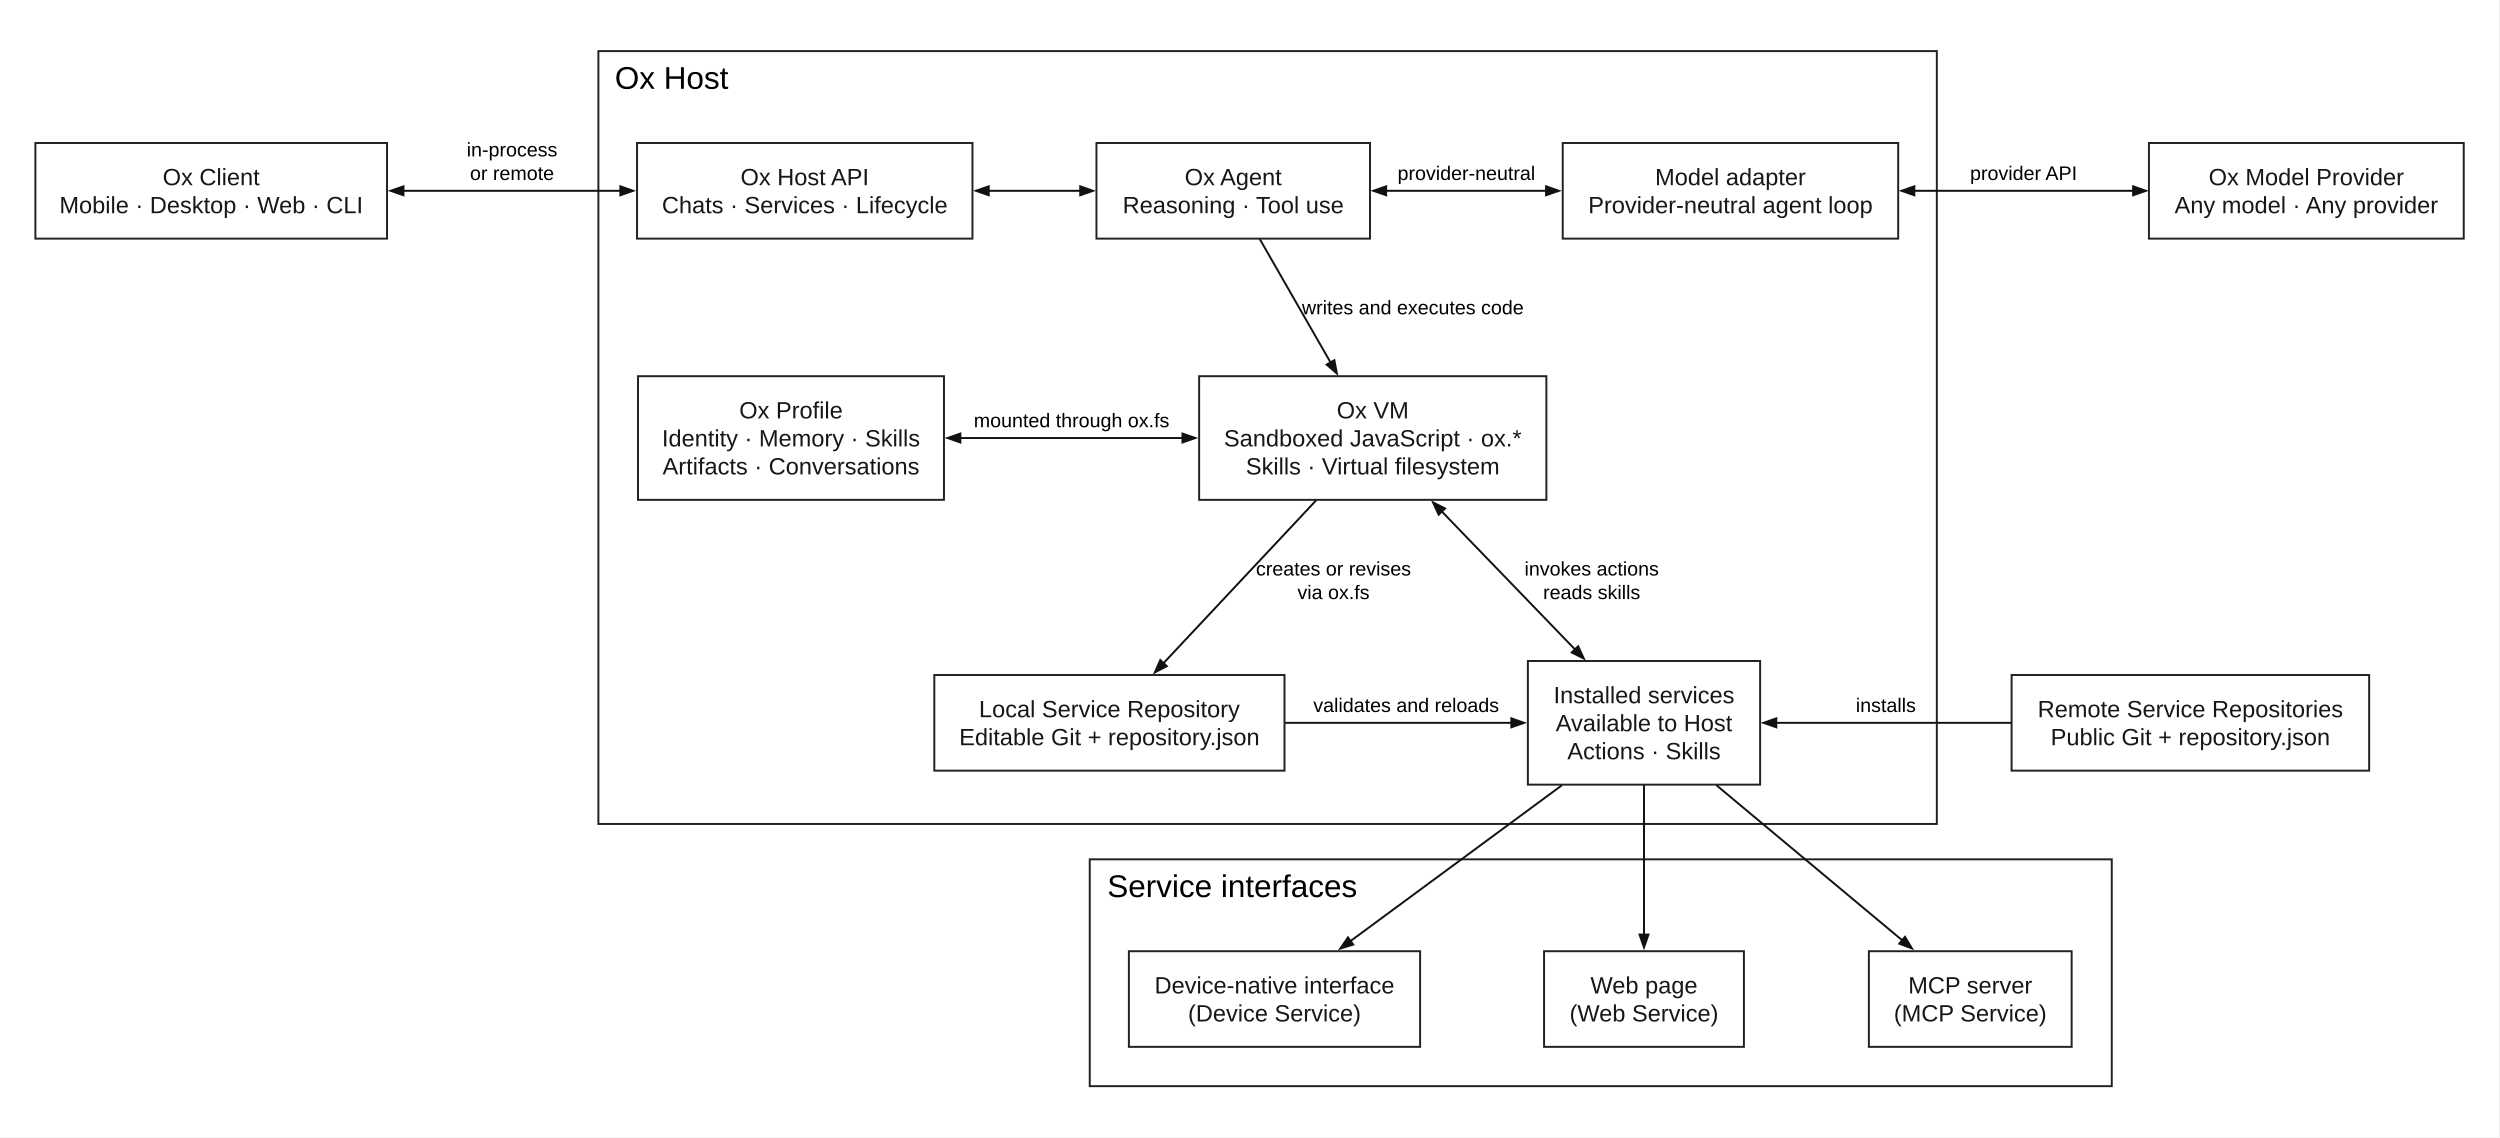
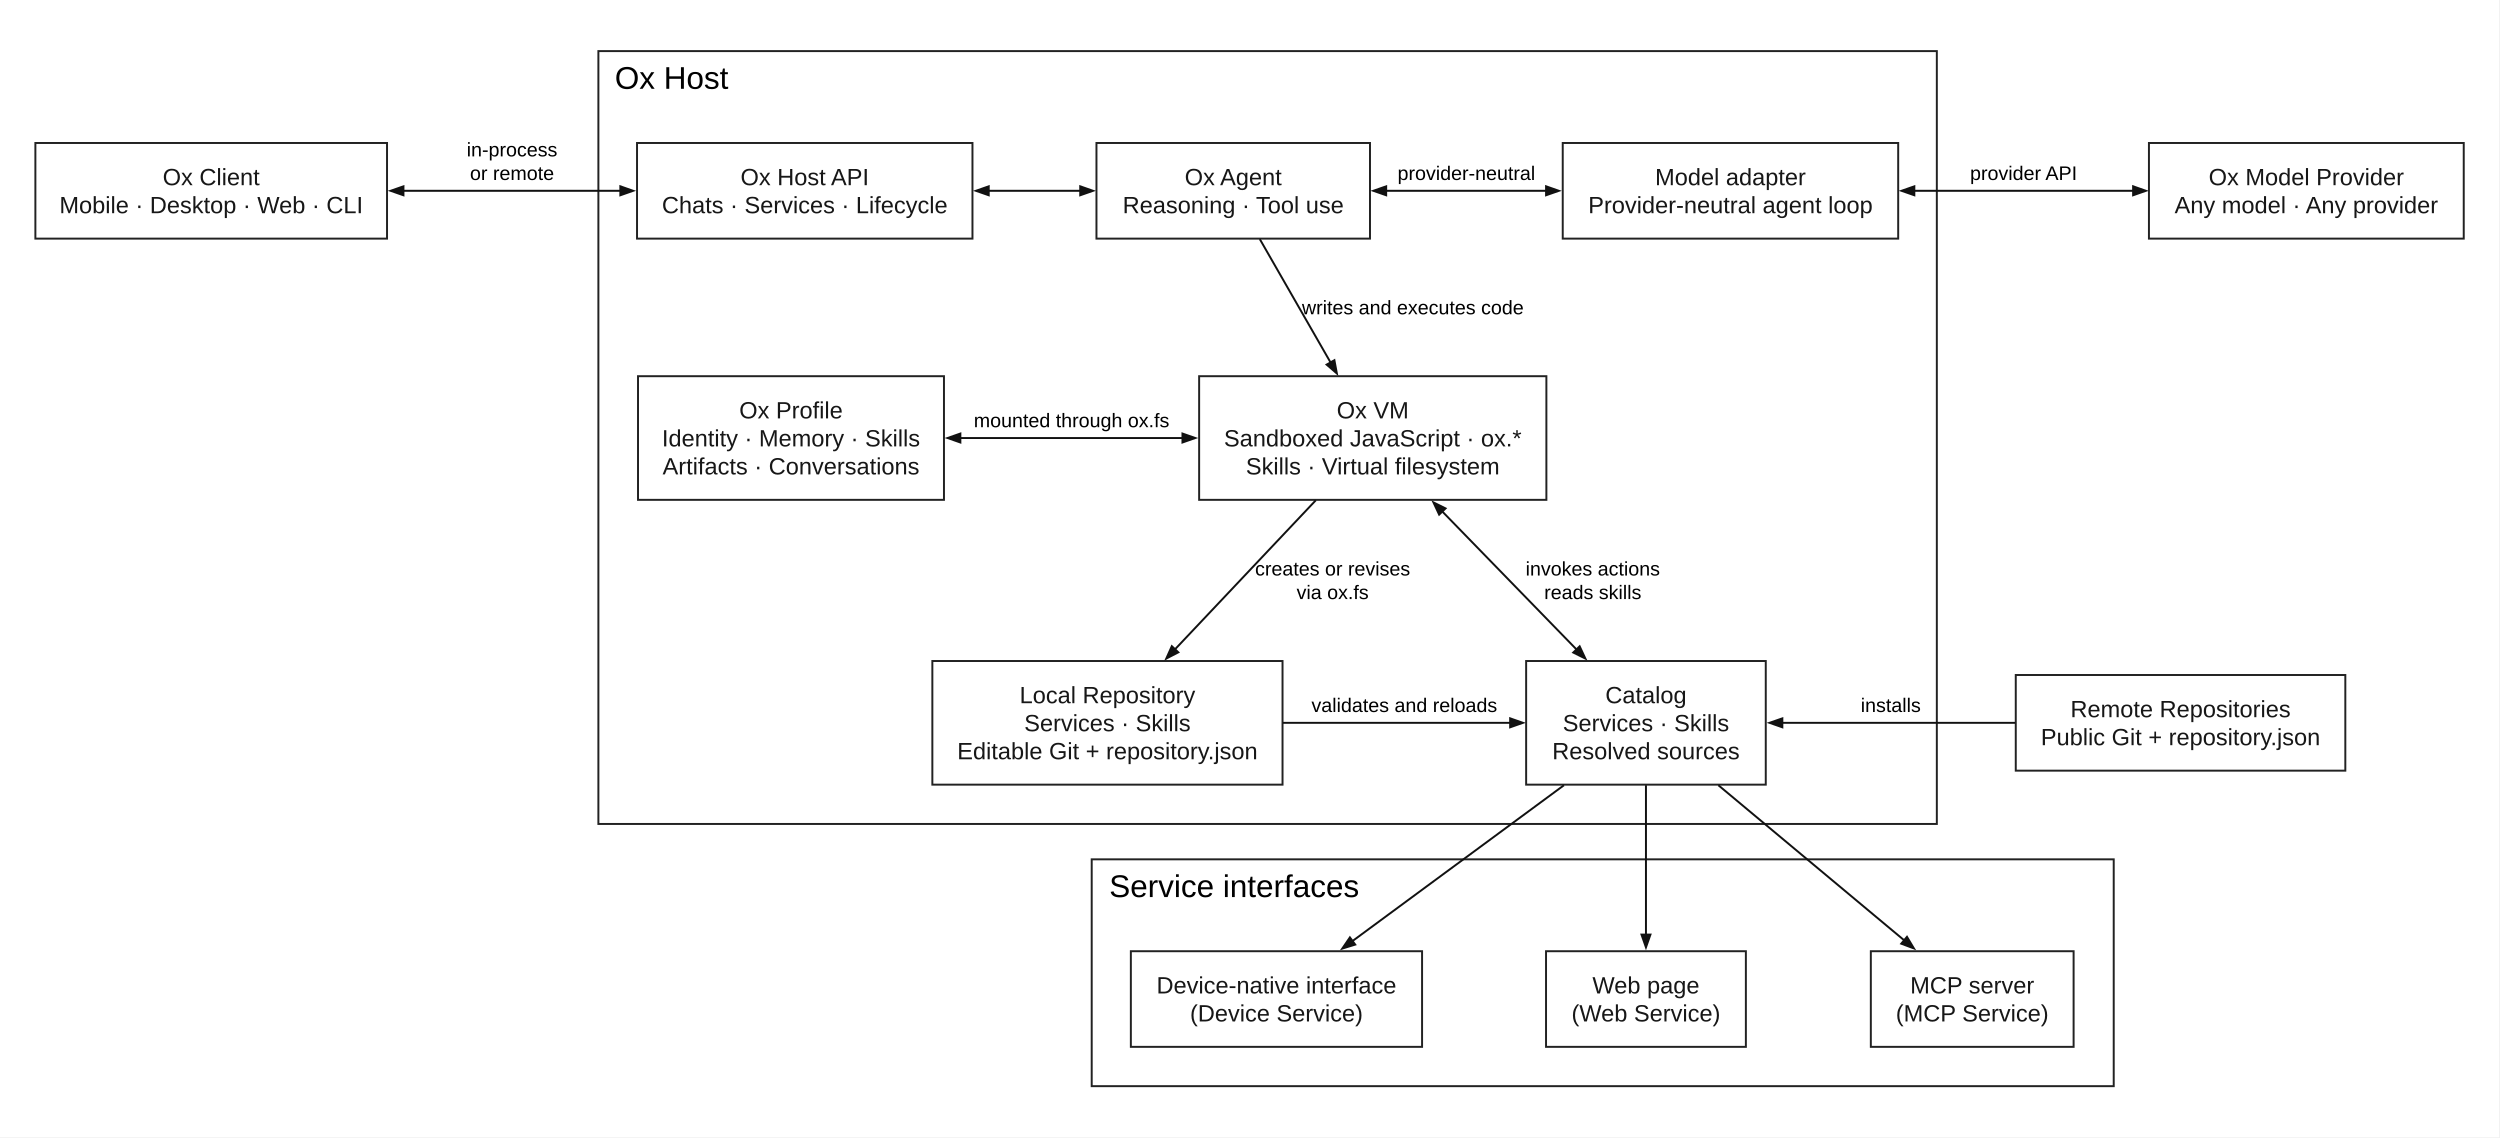
<svg xmlns="http://www.w3.org/2000/svg" width="1272pt" height="579pt" viewBox="0.00 0.00 1272.00 579.00">
  <g id="graph0" class="graph" transform="scale(1 1) rotate(0) translate(18 560.64)">
    <polygon fill="white" stroke="none" points="-18,18 -18,-560.64 1253.55,-560.64 1253.55,18 -18,18" />
    <g id="clust1" class="cluster">
      <polygon fill="white" stroke="#222222" points="286.46,-141.41 286.46,-534.64 967.46,-534.64 967.46,-141.41 286.46,-141.41" />
      <text xml:space="preserve" text-anchor="middle" x="323.71" y="-515.44" font-family="Arial" font-size="16.00">Ox Host</text>
    </g>
    <g id="clust2" class="cluster">
-       <polygon fill="white" stroke="#222222" points="536.46,-8 536.46,-123.41 1056.46,-123.41 1056.46,-8 536.46,-8" />
-       <text xml:space="preserve" text-anchor="middle" x="608.96" y="-104.21" font-family="Arial" font-size="16.00">Service interfaces</text>
+       <polygon fill="white" stroke="#222222" points="537.46,-8 537.46,-123.41 1057.46,-123.41 1057.46,-8 537.46,-8" />
+       <text xml:space="preserve" text-anchor="middle" x="609.96" y="-104.21" font-family="Arial" font-size="16.00">Service interfaces</text>
    </g>
    <g id="node1" class="node">
      <polygon fill="white" stroke="#222222" points="178.92,-487.89 0,-487.89 0,-439.23 178.92,-439.23 178.92,-487.89" />
      <text xml:space="preserve" text-anchor="middle" x="89.46" y="-466.41" font-family="Arial" font-size="12.00" fill="#171717">Ox Client</text>
      <text xml:space="preserve" text-anchor="middle" x="89.46" y="-452.16" font-family="Arial" font-size="12.00" fill="#171717">Mobile · Desktop · Web · CLI</text>
    </g>
    <g id="node2" class="node">
      <polygon fill="white" stroke="#222222" points="476.79,-487.89 306.12,-487.89 306.12,-439.23 476.79,-439.23 476.79,-487.89" />
      <text xml:space="preserve" text-anchor="middle" x="391.46" y="-466.41" font-family="Arial" font-size="12.00" fill="#171717">Ox Host API</text>
      <text xml:space="preserve" text-anchor="middle" x="391.46" y="-452.16" font-family="Arial" font-size="12.00" fill="#171717">Chats · Services · Lifecycle</text>
    </g>
    <g id="edge3" class="edge">
      <path fill="none" stroke="#111111" d="M186.83,-463.56C222.38,-463.56 262.5,-463.56 297.74,-463.56" />
      <polygon fill="#111111" stroke="#111111" points="187.27,-461.29 180.77,-463.56 187.27,-465.84 187.27,-461.29" />
      <polygon fill="#111111" stroke="#111111" points="297.63,-465.84 304.13,-463.56 297.63,-461.29 297.63,-465.84" />
      <text xml:space="preserve" text-anchor="middle" x="242.52" y="-481.06" font-family="Arial" font-size="10.00">in-process</text>
      <text xml:space="preserve" text-anchor="middle" x="242.52" y="-469.06" font-family="Arial" font-size="10.00">or remote</text>
    </g>
    <g id="node3" class="node">
      <polygon fill="white" stroke="#222222" points="679.05,-487.89 539.88,-487.89 539.88,-439.23 679.05,-439.23 679.05,-487.89" />
      <text xml:space="preserve" text-anchor="middle" x="609.46" y="-466.41" font-family="Arial" font-size="12.00" fill="#171717">Ox Agent</text>
      <text xml:space="preserve" text-anchor="middle" x="609.46" y="-452.16" font-family="Arial" font-size="12.00" fill="#171717">Reasoning · Tool use</text>
    </g>
    <g id="edge4" class="edge">
      <path fill="none" stroke="#111111" d="M484.87,-463.56C500.55,-463.56 516.24,-463.56 531.93,-463.56" />
      <polygon fill="#111111" stroke="#111111" points="485.06,-461.29 478.56,-463.56 485.06,-465.84 485.06,-461.29" />
      <polygon fill="#111111" stroke="#111111" points="531.62,-465.84 538.12,-463.56 531.62,-461.29 531.62,-465.84" />
    </g>
    <g id="node4" class="node">
      <polygon fill="white" stroke="#222222" points="947.8,-487.89 777.12,-487.89 777.12,-439.23 947.8,-439.23 947.8,-487.89" />
      <text xml:space="preserve" text-anchor="middle" x="862.46" y="-466.41" font-family="Arial" font-size="12.00" fill="#171717">Model adapter</text>
      <text xml:space="preserve" text-anchor="middle" x="862.46" y="-452.16" font-family="Arial" font-size="12.00" fill="#171717">Provider-neutral agent loop</text>
    </g>
    <g id="edge5" class="edge">
      <path fill="none" stroke="#111111" d="M687.15,-463.56C712.93,-463.56 741.91,-463.56 768.77,-463.56" />
      <polygon fill="#111111" stroke="#111111" points="687.28,-461.29 680.78,-463.56 687.28,-465.84 687.28,-461.29" />
      <polygon fill="#111111" stroke="#111111" points="768.64,-465.84 775.14,-463.56 768.64,-461.29 768.64,-465.84" />
      <text xml:space="preserve" text-anchor="middle" x="728.09" y="-469.06" font-family="Arial" font-size="10.00">provider-neutral</text>
    </g>
    <g id="node6" class="node">
      <polygon fill="white" stroke="#222222" points="768.8,-369.23 592.12,-369.23 592.12,-306.32 768.8,-306.32 768.8,-369.23" />
      <text xml:space="preserve" text-anchor="middle" x="680.46" y="-347.75" font-family="Arial" font-size="12.00" fill="#171717">Ox VM</text>
      <text xml:space="preserve" text-anchor="middle" x="680.46" y="-333.5" font-family="Arial" font-size="12.00" fill="#171717">Sandboxed JavaScript · ox.*</text>
      <text xml:space="preserve" text-anchor="middle" x="680.46" y="-319.25" font-family="Arial" font-size="12.00" fill="#171717">Skills · Virtual filesystem</text>
    </g>
    <g id="edge7" class="edge">
      <path fill="none" stroke="#111111" d="M622.98,-438.99C633.18,-421.21 647.36,-396.49 659.08,-376.05" />
      <polygon fill="#111111" stroke="#111111" points="660.94,-377.38 662.2,-370.61 656.99,-375.12 660.94,-377.38" />
      <text xml:space="preserve" text-anchor="middle" x="700.84" y="-400.73" font-family="Arial" font-size="10.00">writes and executes code</text>
    </g>
    <g id="node9" class="node">
      <polygon fill="white" stroke="#222222" points="1235.55,-487.89 1075.38,-487.89 1075.38,-439.23 1235.55,-439.23 1235.55,-487.89" />
      <text xml:space="preserve" text-anchor="middle" x="1155.46" y="-466.41" font-family="Arial" font-size="12.00" fill="#171717">Ox Model Provider</text>
      <text xml:space="preserve" text-anchor="middle" x="1155.46" y="-452.16" font-family="Arial" font-size="12.00" fill="#171717">Any model · Any provider</text>
    </g>
    <g id="edge6" class="edge">
      <path fill="none" stroke="#111111" d="M955.62,-463.56C991.41,-463.56 1032.13,-463.56 1067.43,-463.56" />
      <polygon fill="#111111" stroke="#111111" points="956.01,-461.29 949.51,-463.56 956.01,-465.84 956.01,-461.29" />
      <polygon fill="#111111" stroke="#111111" points="1067.33,-465.84 1073.83,-463.56 1067.33,-461.29 1067.33,-465.84" />
      <text xml:space="preserve" text-anchor="middle" x="1011.59" y="-469.06" font-family="Arial" font-size="10.00">provider API</text>
    </g>
    <g id="node5" class="node">
      <polygon fill="white" stroke="#222222" points="462.29,-369.23 306.62,-369.23 306.62,-306.32 462.29,-306.32 462.29,-369.23" />
      <text xml:space="preserve" text-anchor="middle" x="384.46" y="-347.75" font-family="Arial" font-size="12.00" fill="#171717">Ox Profile</text>
      <text xml:space="preserve" text-anchor="middle" x="384.46" y="-333.5" font-family="Arial" font-size="12.00" fill="#171717">Identity · Memory · Skills</text>
      <text xml:space="preserve" text-anchor="middle" x="384.46" y="-319.25" font-family="Arial" font-size="12.00" fill="#171717">Artifacts · Conversations</text>
    </g>
    <g id="edge8" class="edge">
      <path fill="none" stroke="#111111" d="M470.63,-337.77C506.13,-337.77 547.42,-337.77 583.94,-337.77" />
      <polygon fill="#111111" stroke="#111111" points="470.63,-335.5 464.13,-337.78 470.63,-340.05 470.63,-335.5" />
      <polygon fill="#111111" stroke="#111111" points="583.64,-340.05 590.14,-337.78 583.64,-335.5 583.64,-340.05" />
      <text xml:space="preserve" text-anchor="middle" x="527.21" y="-343.27" font-family="Arial" font-size="10.00">mounted through ox.fs</text>
    </g>
    <g id="node7" class="node">
-       <polygon fill="white" stroke="#222222" points="635.55,-217.2 457.38,-217.2 457.38,-168.53 635.55,-168.53 635.55,-217.2" />
-       <text xml:space="preserve" text-anchor="middle" x="546.46" y="-195.72" font-family="Arial" font-size="12.00" fill="#171717">Local Service Repository</text>
-       <text xml:space="preserve" text-anchor="middle" x="546.46" y="-181.47" font-family="Arial" font-size="12.00" fill="#171717">Editable Git + repository.json</text>
+       <polygon fill="white" stroke="#222222" points="634.55,-224.32 456.38,-224.32 456.38,-161.41 634.55,-161.41 634.55,-224.32" />
+       <text xml:space="preserve" text-anchor="middle" x="545.46" y="-202.84" font-family="Arial" font-size="12.00" fill="#171717">Local Repository</text>
+       <text xml:space="preserve" text-anchor="middle" x="545.46" y="-188.59" font-family="Arial" font-size="12.00" fill="#171717">Services · Skills</text>
+       <text xml:space="preserve" text-anchor="middle" x="545.46" y="-174.34" font-family="Arial" font-size="12.00" fill="#171717">Editable Git + repository.json</text>
    </g>
    <g id="edge9" class="edge">
-       <path fill="none" stroke="#111111" d="M651.71,-306.12C628.65,-281.52 596.48,-247.21 573.8,-223.02" />
-       <polygon fill="#111111" stroke="#111111" points="575.67,-221.7 569.57,-218.51 572.36,-224.81 575.67,-221.7" />
-       <text xml:space="preserve" text-anchor="middle" x="660.48" y="-267.82" font-family="Arial" font-size="10.00">creates or revises</text>
-       <text xml:space="preserve" text-anchor="middle" x="660.48" y="-255.82" font-family="Arial" font-size="10.00">via ox.fs</text>
+       <path fill="none" stroke="#111111" d="M651.5,-306.12C630.5,-283.89 602.02,-253.74 579.86,-230.28" />
+       <polygon fill="#111111" stroke="#111111" points="581.53,-228.74 575.41,-225.57 578.22,-231.86 581.53,-228.74" />
+       <text xml:space="preserve" text-anchor="middle" x="660.04" y="-267.82" font-family="Arial" font-size="10.00">creates or revises</text>
+       <text xml:space="preserve" text-anchor="middle" x="660.04" y="-255.82" font-family="Arial" font-size="10.00">via ox.fs</text>
    </g>
    <g id="node8" class="node">
-       <polygon fill="white" stroke="#222222" points="877.55,-224.32 759.38,-224.32 759.38,-161.41 877.55,-161.41 877.55,-224.32" />
-       <text xml:space="preserve" text-anchor="middle" x="818.46" y="-202.84" font-family="Arial" font-size="12.00" fill="#171717">Installed services</text>
-       <text xml:space="preserve" text-anchor="middle" x="818.46" y="-188.59" font-family="Arial" font-size="12.00" fill="#171717">Available to Host</text>
-       <text xml:space="preserve" text-anchor="middle" x="818.46" y="-174.34" font-family="Arial" font-size="12.00" fill="#171717">Actions · Skills</text>
+       <polygon fill="white" stroke="#222222" points="880.42,-224.32 758.5,-224.32 758.5,-161.41 880.42,-161.41 880.42,-224.32" />
+       <text xml:space="preserve" text-anchor="middle" x="819.46" y="-202.84" font-family="Arial" font-size="12.00" fill="#171717">Catalog</text>
+       <text xml:space="preserve" text-anchor="middle" x="819.46" y="-188.59" font-family="Arial" font-size="12.00" fill="#171717">Services · Skills</text>
+       <text xml:space="preserve" text-anchor="middle" x="819.46" y="-174.34" font-family="Arial" font-size="12.00" fill="#171717">Resolved sources</text>
    </g>
    <g id="edge10" class="edge">
-       <path fill="none" stroke="#111111" d="M715.39,-300.6C736.23,-279.02 762.6,-251.71 783.45,-230.12" />
-       <polygon fill="#111111" stroke="#111111" points="713.99,-298.77 711.12,-305.03 717.27,-301.93 713.99,-298.77" />
-       <polygon fill="#111111" stroke="#111111" points="784.97,-231.82 787.85,-225.56 781.7,-228.66 784.97,-231.82" />
-       <text xml:space="preserve" text-anchor="middle" x="791.85" y="-267.82" font-family="Arial" font-size="10.00">invokes actions</text>
-       <text xml:space="preserve" text-anchor="middle" x="791.85" y="-255.82" font-family="Arial" font-size="10.00">reads skills</text>
+       <path fill="none" stroke="#111111" d="M715.64,-300.6C736.63,-279.02 763.2,-251.71 784.2,-230.12" />
+       <polygon fill="#111111" stroke="#111111" points="714.24,-298.79 711.33,-305.03 717.5,-301.96 714.24,-298.79" />
+       <polygon fill="#111111" stroke="#111111" points="785.73,-231.8 788.64,-225.56 782.47,-228.63 785.73,-231.8" />
+       <text xml:space="preserve" text-anchor="middle" x="792.41" y="-267.82" font-family="Arial" font-size="10.00">invokes actions</text>
+       <text xml:space="preserve" text-anchor="middle" x="792.41" y="-255.82" font-family="Arial" font-size="10.00">reads skills</text>
    </g>
    <g id="edge11" class="edge">
-       <path fill="none" stroke="#111111" d="M635.9,-192.87C673.47,-192.87 716.43,-192.87 751.24,-192.87" />
-       <polygon fill="#111111" stroke="#111111" points="750.98,-195.14 757.48,-192.87 750.98,-190.59 750.98,-195.14" />
-       <text xml:space="preserve" text-anchor="middle" x="697.46" y="-198.37" font-family="Arial" font-size="10.00">validates and reloads</text>
+       <path fill="none" stroke="#111111" d="M634.8,-192.87C672.4,-192.87 715.48,-192.87 750.56,-192.87" />
+       <polygon fill="#111111" stroke="#111111" points="750.37,-195.14 756.87,-192.87 750.37,-190.59 750.37,-195.14" />
+       <text xml:space="preserve" text-anchor="middle" x="696.52" y="-198.37" font-family="Arial" font-size="10.00">validates and reloads</text>
    </g>
    <g id="node10" class="node">
-       <polygon fill="white" stroke="#222222" points="1187.42,-217.2 1005.5,-217.2 1005.5,-168.53 1187.42,-168.53 1187.42,-217.2" />
-       <text xml:space="preserve" text-anchor="middle" x="1096.46" y="-195.72" font-family="Arial" font-size="12.00" fill="#171717">Remote Service Repositories</text>
-       <text xml:space="preserve" text-anchor="middle" x="1096.46" y="-181.47" font-family="Arial" font-size="12.00" fill="#171717">Public Git + repository.json</text>
+       <polygon fill="white" stroke="#222222" points="1175.3,-217.2 1007.62,-217.2 1007.62,-168.53 1175.3,-168.53 1175.3,-217.2" />
+       <text xml:space="preserve" text-anchor="middle" x="1091.46" y="-195.72" font-family="Arial" font-size="12.00" fill="#171717">Remote Repositories</text>
+       <text xml:space="preserve" text-anchor="middle" x="1091.46" y="-181.47" font-family="Arial" font-size="12.00" fill="#171717">Public Git + repository.json</text>
    </g>
    <g id="edge12" class="edge">
-       <path fill="none" stroke="#111111" d="M885.74,-192.87C921.62,-192.87 966.28,-192.87 1005.24,-192.87" />
-       <polygon fill="#111111" stroke="#111111" points="885.77,-190.59 879.27,-192.87 885.77,-195.14 885.77,-190.59" />
-       <text xml:space="preserve" text-anchor="middle" x="941.52" y="-198.37" font-family="Arial" font-size="10.00">installs</text>
+       <path fill="none" stroke="#111111" d="M888.42,-192.87C924.59,-192.87 969.18,-192.87 1007.36,-192.87" />
+       <polygon fill="#111111" stroke="#111111" points="888.85,-190.59 882.35,-192.87 888.85,-195.14 888.85,-190.59" />
+       <text xml:space="preserve" text-anchor="middle" x="944.02" y="-198.37" font-family="Arial" font-size="10.00">installs</text>
    </g>
    <g id="node11" class="node">
-       <polygon fill="white" stroke="#222222" points="704.55,-76.66 556.38,-76.66 556.38,-28 704.55,-28 704.55,-76.66" />
-       <text xml:space="preserve" text-anchor="middle" x="630.46" y="-55.18" font-family="Arial" font-size="12.00" fill="#171717">Device-native interface</text>
-       <text xml:space="preserve" text-anchor="middle" x="630.46" y="-40.93" font-family="Arial" font-size="12.00" fill="#171717">(Device Service)</text>
+       <polygon fill="white" stroke="#222222" points="705.55,-76.66 557.38,-76.66 557.38,-28 705.55,-28 705.55,-76.66" />
+       <text xml:space="preserve" text-anchor="middle" x="631.46" y="-55.18" font-family="Arial" font-size="12.00" fill="#171717">Device-native interface</text>
+       <text xml:space="preserve" text-anchor="middle" x="631.46" y="-40.93" font-family="Arial" font-size="12.00" fill="#171717">(Device Service)</text>
    </g>
    <g id="edge13" class="edge">
-       <path fill="none" stroke="#111111" d="M776.74,-161.12C744.49,-137.35 700.2,-104.72 668.83,-81.6" />
-       <polygon fill="#111111" stroke="#111111" points="670.53,-80.03 663.95,-78.01 667.83,-83.7 670.53,-80.03" />
+       <path fill="none" stroke="#111111" d="M777.74,-161.12C745.49,-137.35 701.2,-104.72 669.83,-81.6" />
+       <polygon fill="#111111" stroke="#111111" points="671.53,-80.03 664.95,-78.01 668.83,-83.7 671.53,-80.03" />
    </g>
    <g id="node12" class="node">
-       <polygon fill="white" stroke="#222222" points="869.3,-76.66 767.62,-76.66 767.62,-28 869.3,-28 869.3,-76.66" />
-       <text xml:space="preserve" text-anchor="middle" x="818.46" y="-55.18" font-family="Arial" font-size="12.00" fill="#171717">Web page</text>
-       <text xml:space="preserve" text-anchor="middle" x="818.46" y="-40.93" font-family="Arial" font-size="12.00" fill="#171717">(Web Service)</text>
+       <polygon fill="white" stroke="#222222" points="870.3,-76.66 768.62,-76.66 768.62,-28 870.3,-28 870.3,-76.66" />
+       <text xml:space="preserve" text-anchor="middle" x="819.46" y="-55.18" font-family="Arial" font-size="12.00" fill="#171717">Web page</text>
+       <text xml:space="preserve" text-anchor="middle" x="819.46" y="-40.93" font-family="Arial" font-size="12.00" fill="#171717">(Web Service)</text>
    </g>
    <g id="edge14" class="edge">
-       <path fill="none" stroke="#111111" d="M818.46,-161.12C818.46,-138.44 818.46,-107.69 818.46,-84.84" />
-       <polygon fill="#111111" stroke="#111111" points="820.74,-85.12 818.46,-78.62 816.19,-85.12 820.74,-85.12" />
+       <path fill="none" stroke="#111111" d="M819.46,-161.12C819.46,-138.44 819.46,-107.69 819.46,-84.84" />
+       <polygon fill="#111111" stroke="#111111" points="821.74,-85.12 819.46,-78.62 817.19,-85.12 821.74,-85.12" />
    </g>
    <g id="node13" class="node">
-       <polygon fill="white" stroke="#222222" points="1036.05,-76.66 932.88,-76.66 932.88,-28 1036.05,-28 1036.05,-76.66" />
-       <text xml:space="preserve" text-anchor="middle" x="984.46" y="-55.18" font-family="Arial" font-size="12.00" fill="#171717">MCP server</text>
-       <text xml:space="preserve" text-anchor="middle" x="984.46" y="-40.93" font-family="Arial" font-size="12.00" fill="#171717">(MCP Service)</text>
+       <polygon fill="white" stroke="#222222" points="1037.05,-76.66 933.88,-76.66 933.88,-28 1037.05,-28 1037.05,-76.66" />
+       <text xml:space="preserve" text-anchor="middle" x="985.46" y="-55.18" font-family="Arial" font-size="12.00" fill="#171717">MCP server</text>
+       <text xml:space="preserve" text-anchor="middle" x="985.46" y="-40.93" font-family="Arial" font-size="12.00" fill="#171717">(MCP Service)</text>
    </g>
    <g id="edge15" class="edge">
-       <path fill="none" stroke="#111111" d="M855.3,-161.12C883.54,-137.55 922.23,-105.26 949.89,-82.18" />
-       <polygon fill="#111111" stroke="#111111" points="951.27,-83.99 954.8,-78.08 948.35,-80.5 951.27,-83.99" />
+       <path fill="none" stroke="#111111" d="M856.3,-161.12C884.54,-137.55 923.23,-105.26 950.89,-82.18" />
+       <polygon fill="#111111" stroke="#111111" points="952.27,-83.99 955.8,-78.08 949.35,-80.5 952.27,-83.99" />
    </g>
  </g>
</svg>
